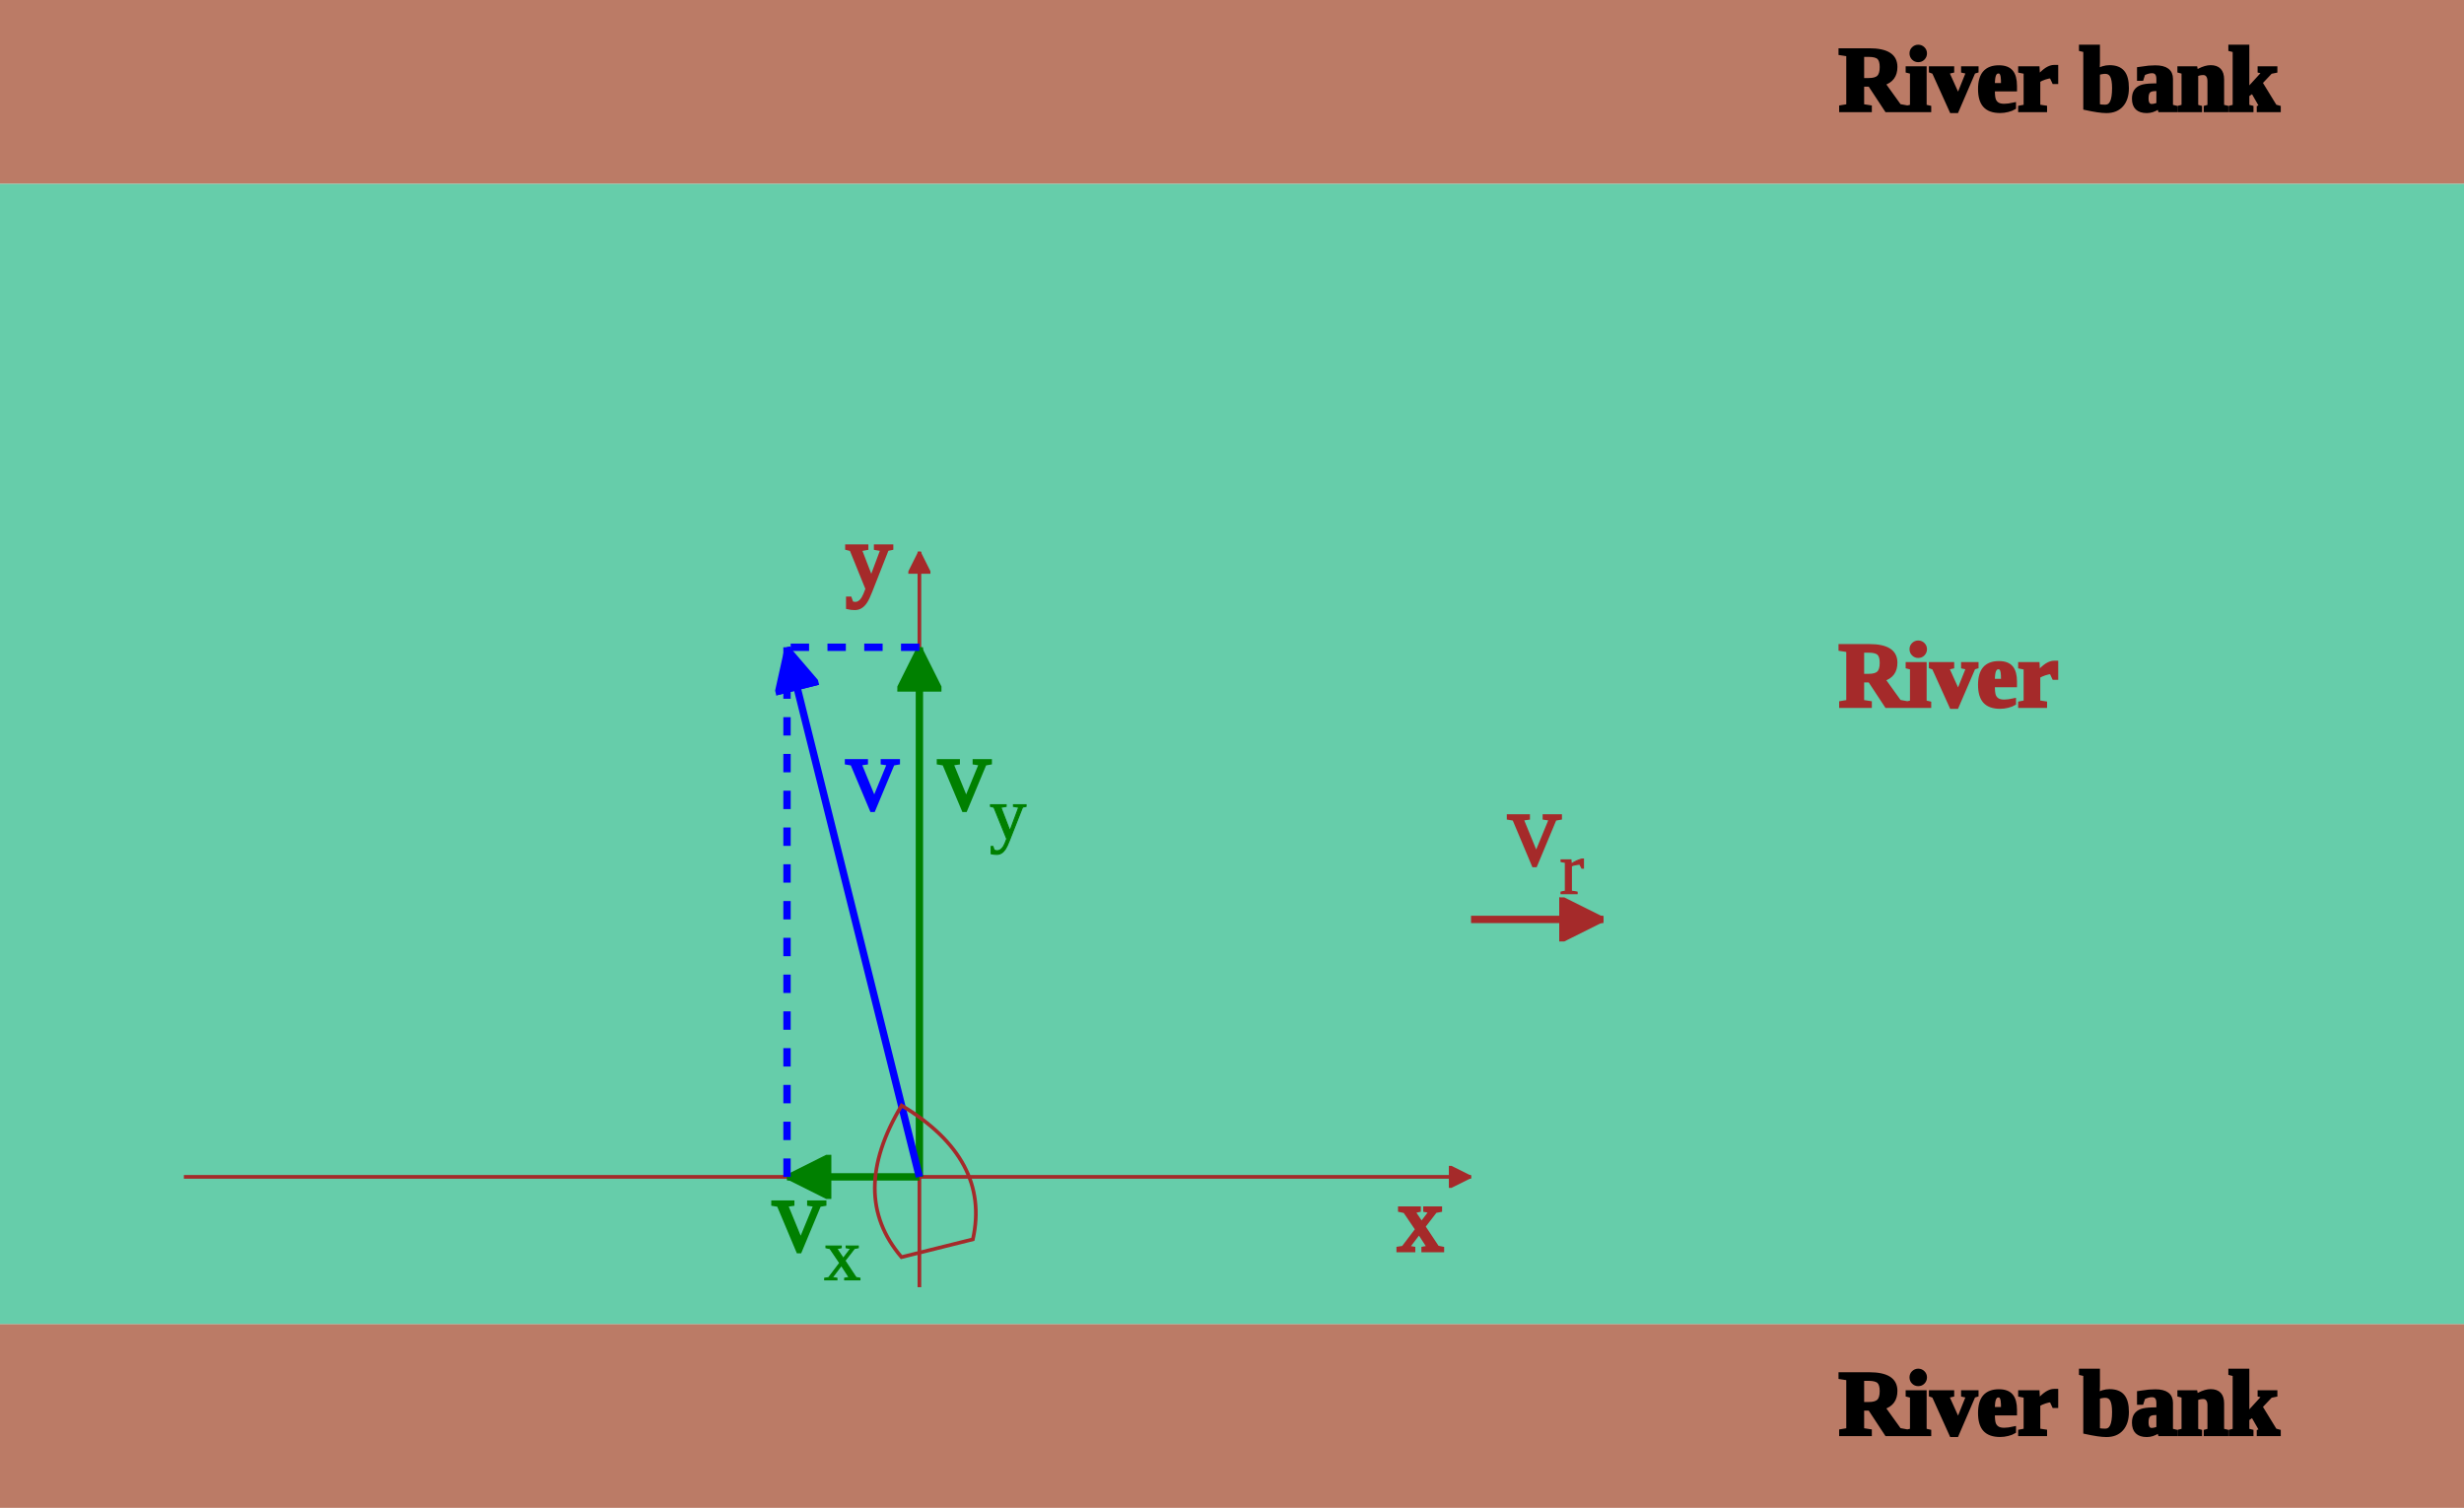
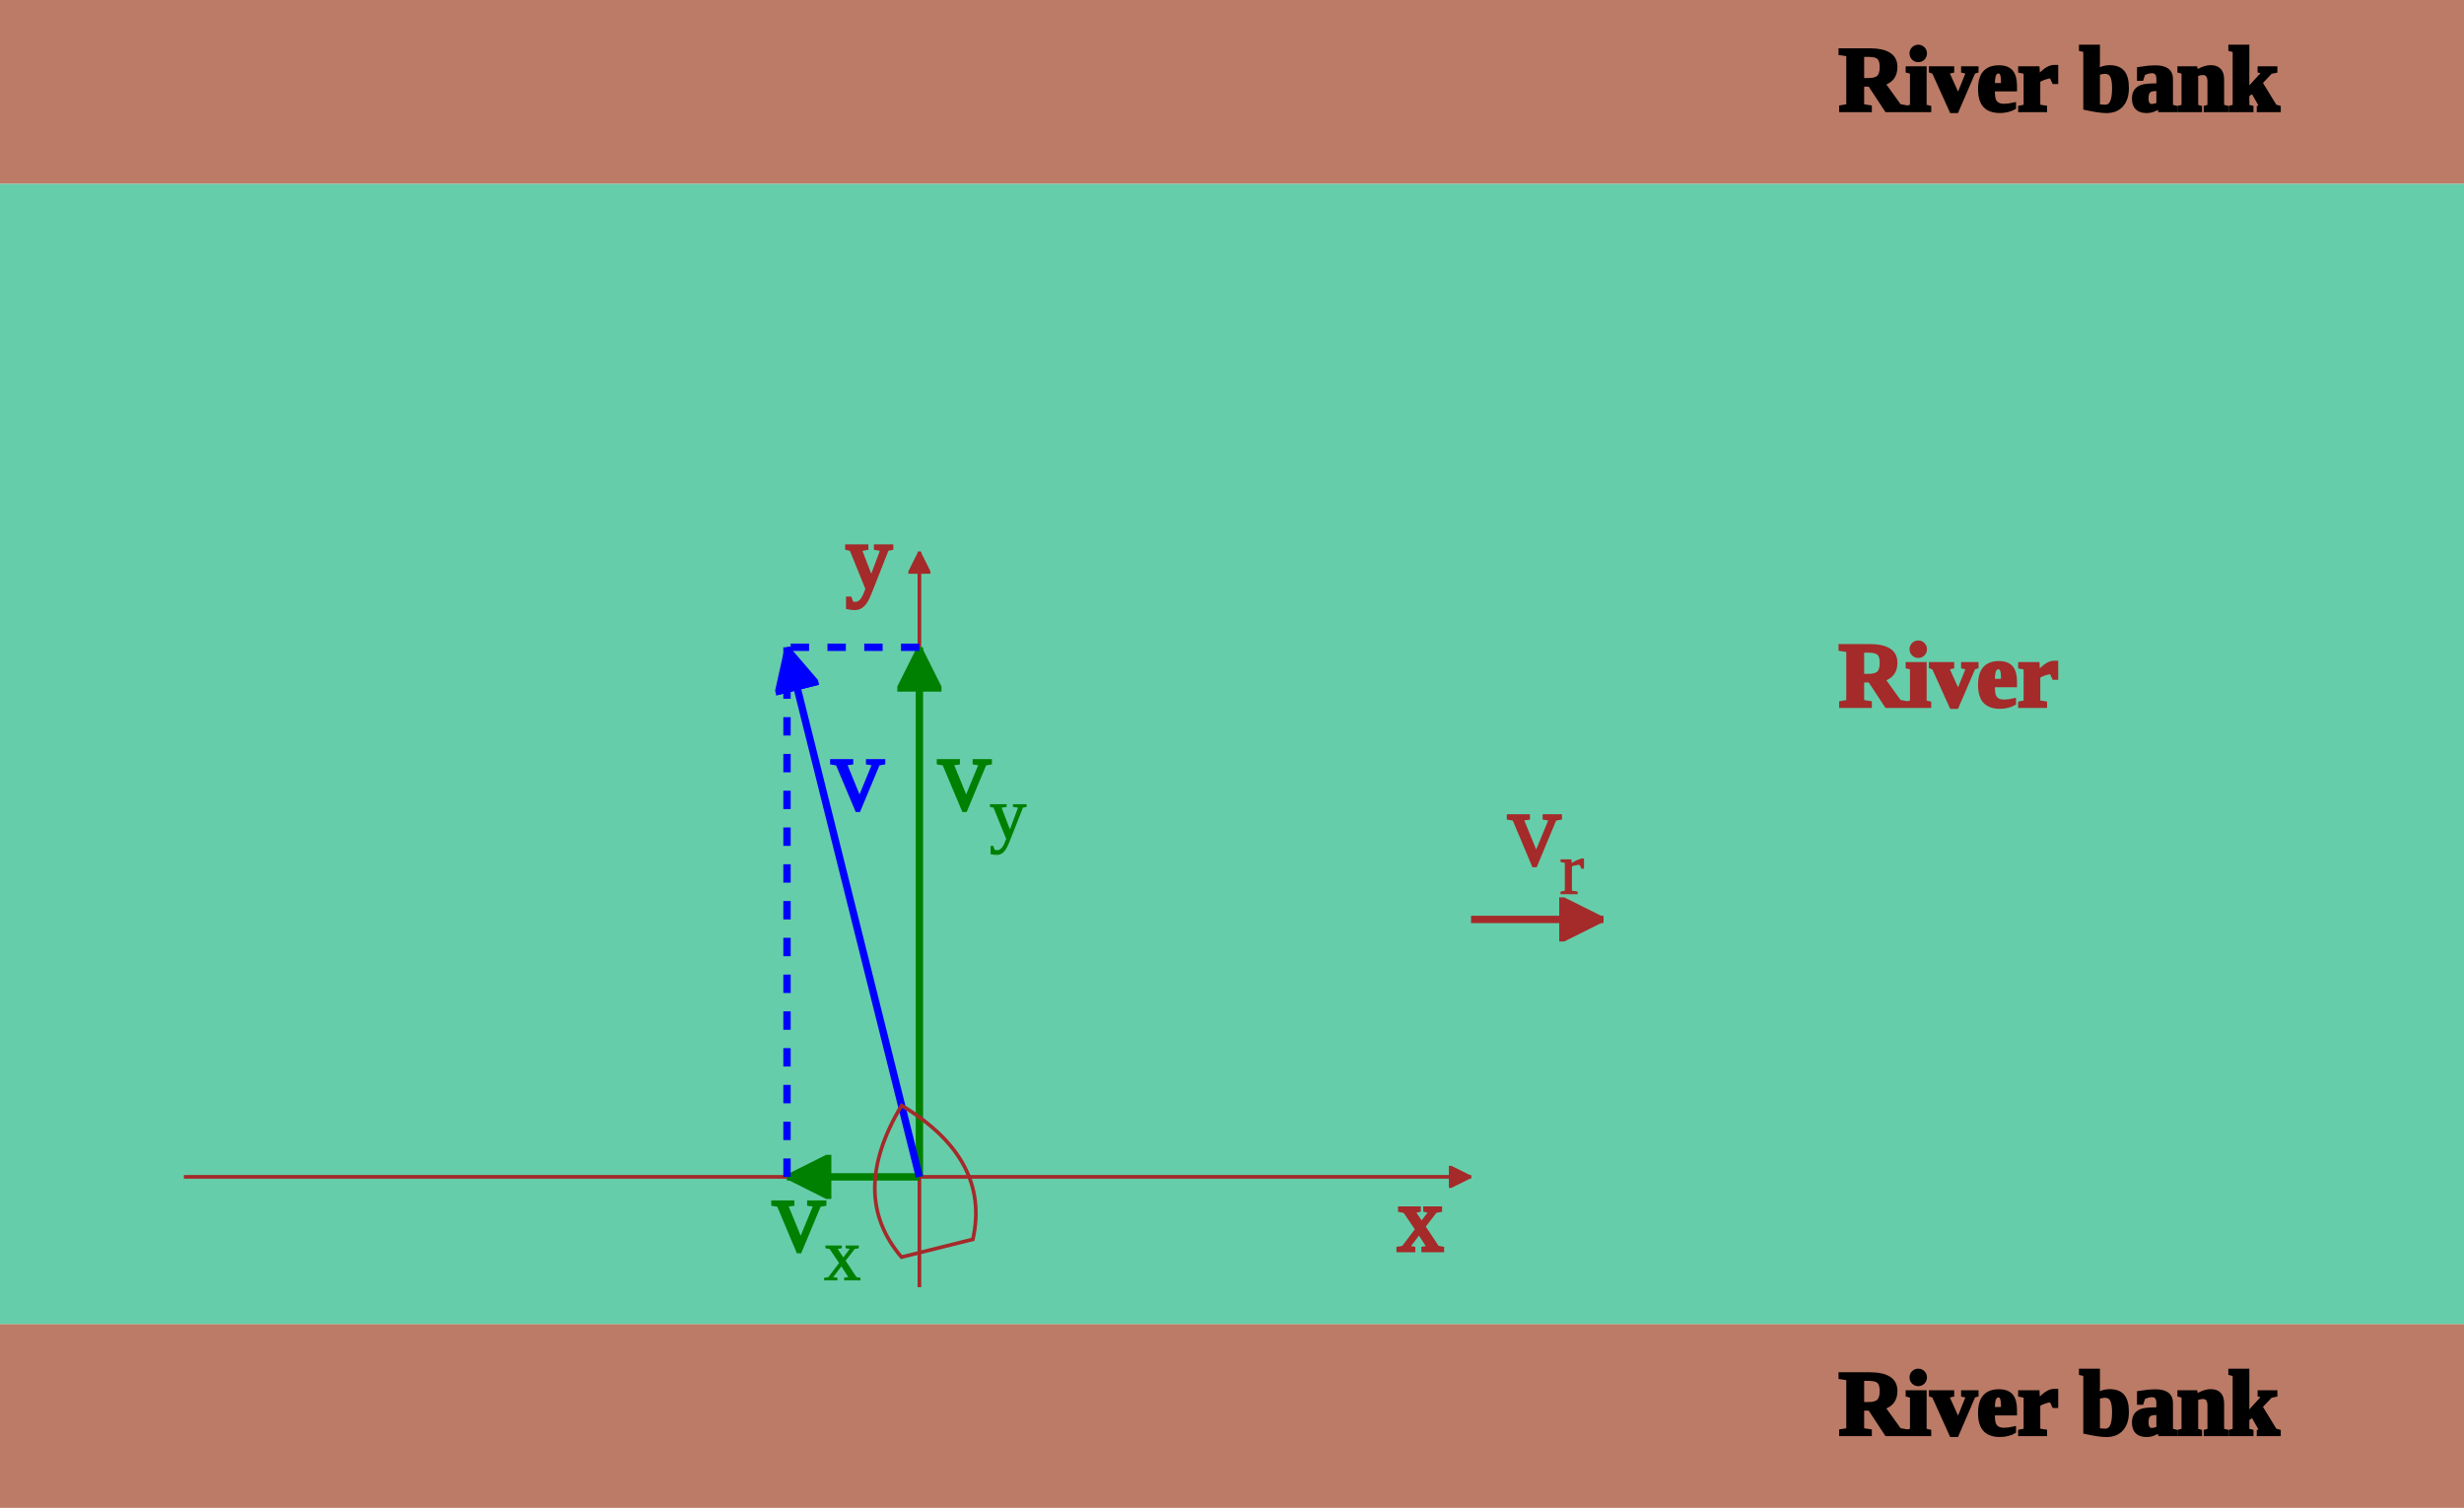
<svg xmlns="http://www.w3.org/2000/svg" width="670" height="410" viewBox="0 0 670 410">
  <defs>
    <marker id="Bluearrow" viewBox="0 0 10 10" refX="10" refY="5" markerWidth="6" markerHeight="6" orient="auto-start-reverse">
      <path d="M 0 0 L 10 5 L 0 10 z" stroke="blue" fill="blue" />
    </marker>
    <marker id="Brownarrow" viewBox="0 0 10 10" refX="10" refY="5" markerWidth="6" markerHeight="6" orient="auto-start-reverse">
      <path d="M 0 0 L 10 5 L 0 10 z" stroke="brown" fill="brown" />
    </marker>
    <marker id="Greenarrow" viewBox="0 0 10 10" refX="10" refY="5" markerWidth="6" markerHeight="6" orient="auto-start-reverse">
      <path d="M 0 0 L 10 5 L 0 10 z" stroke="green" fill="green" />
    </marker>
  </defs>
  <rect style="fill:#af634a;fill-opacity:0.84" width="670" height="50" x="0" y="360" />
  <text x="500" y="390" font-size="25" stroke="black" font-weight="bold">
        River bank
    </text>
  <rect style="fill:#af634a;fill-opacity:0.84" width="670" height="50" x="0" y="0" />
  <text x="500" y="30" font-size="25" stroke="black" font-weight="bold">
        River bank
    </text>
  <rect style="fill:mediumaquamarine" width="670" height="310" x="0" y="50" />
  <text x="500" y="192" font-size="25" stroke="brown" fill="brown" font-weight="bold">
        River
    </text>
  <line x1="50" y1="320" x2="400" y2="320" stroke="brown" stroke-width="1" marker-end="url(#Brownarrow)" />
  <text x="380" y="340" font-size="25" stroke="brown" fill="brown">
		x
	</text>
  <line x1="250" y1="350" x2="250" y2="150" stroke="brown" stroke-width="1" marker-end="url(#Brownarrow)" />
  <text x="230" y="160" font-size="25" stroke="brown" fill="brown">
		y
	</text>
  <line x1="400" y1="250" x2="436" y2="250" stroke="brown" stroke-width="2" marker-end="url(#Brownarrow)" />
  <text x="410" y="235" font-size="20" stroke="brown" fill="brown">
		V
		<tspan dx="-5" dy="8" font-size="20" stroke-width="0.3">r</tspan>
  </text>
  <line x1="250" y1="320" x2="250" y2="176" stroke="green" stroke-width="2" marker-end="url(#Greenarrow)" />
  <text x="255" y="220" font-size="20" stroke="green" fill="green">
		V
		<tspan dx="-5" dy="8" font-size="20" stroke-width="0.3">y</tspan>
  </text>
  <line x1="250" y1="320" x2="214" y2="320" stroke="green" stroke-width="2" marker-end="url(#Greenarrow)" />
  <text x="210" y="340" font-size="20" stroke="green" fill="green">
		V
		<tspan dx="-5" dy="8" font-size="20" stroke-width="0.3">x</tspan>
  </text>
  <line x1="214" y1="320" x2="214" y2="176" stroke="blue" stroke-width="2" stroke-dasharray="5,5" />
  <line x1="250" y1="176" x2="214" y2="176" stroke="blue" stroke-width="2" stroke-dasharray="5,5" />
  <line x1="250" y1="320" x2="214" y2="176" stroke="blue" stroke-width="2" marker-end="url(#Bluearrow)" />
-   <text x="230" y="220" font-size="20" stroke="blue" fill="blue">
+   <text x="226" y="220" font-size="20" stroke="blue" fill="blue">
		V
	</text>
  <g transform="translate(230, 300)       rotate(-104, 20, 20)">
    <path d="M 0 10 q 20 -10 40 10 q -20 20 -40 10 z" stroke="brown" style="fill:none" />
  </g>
</svg>
